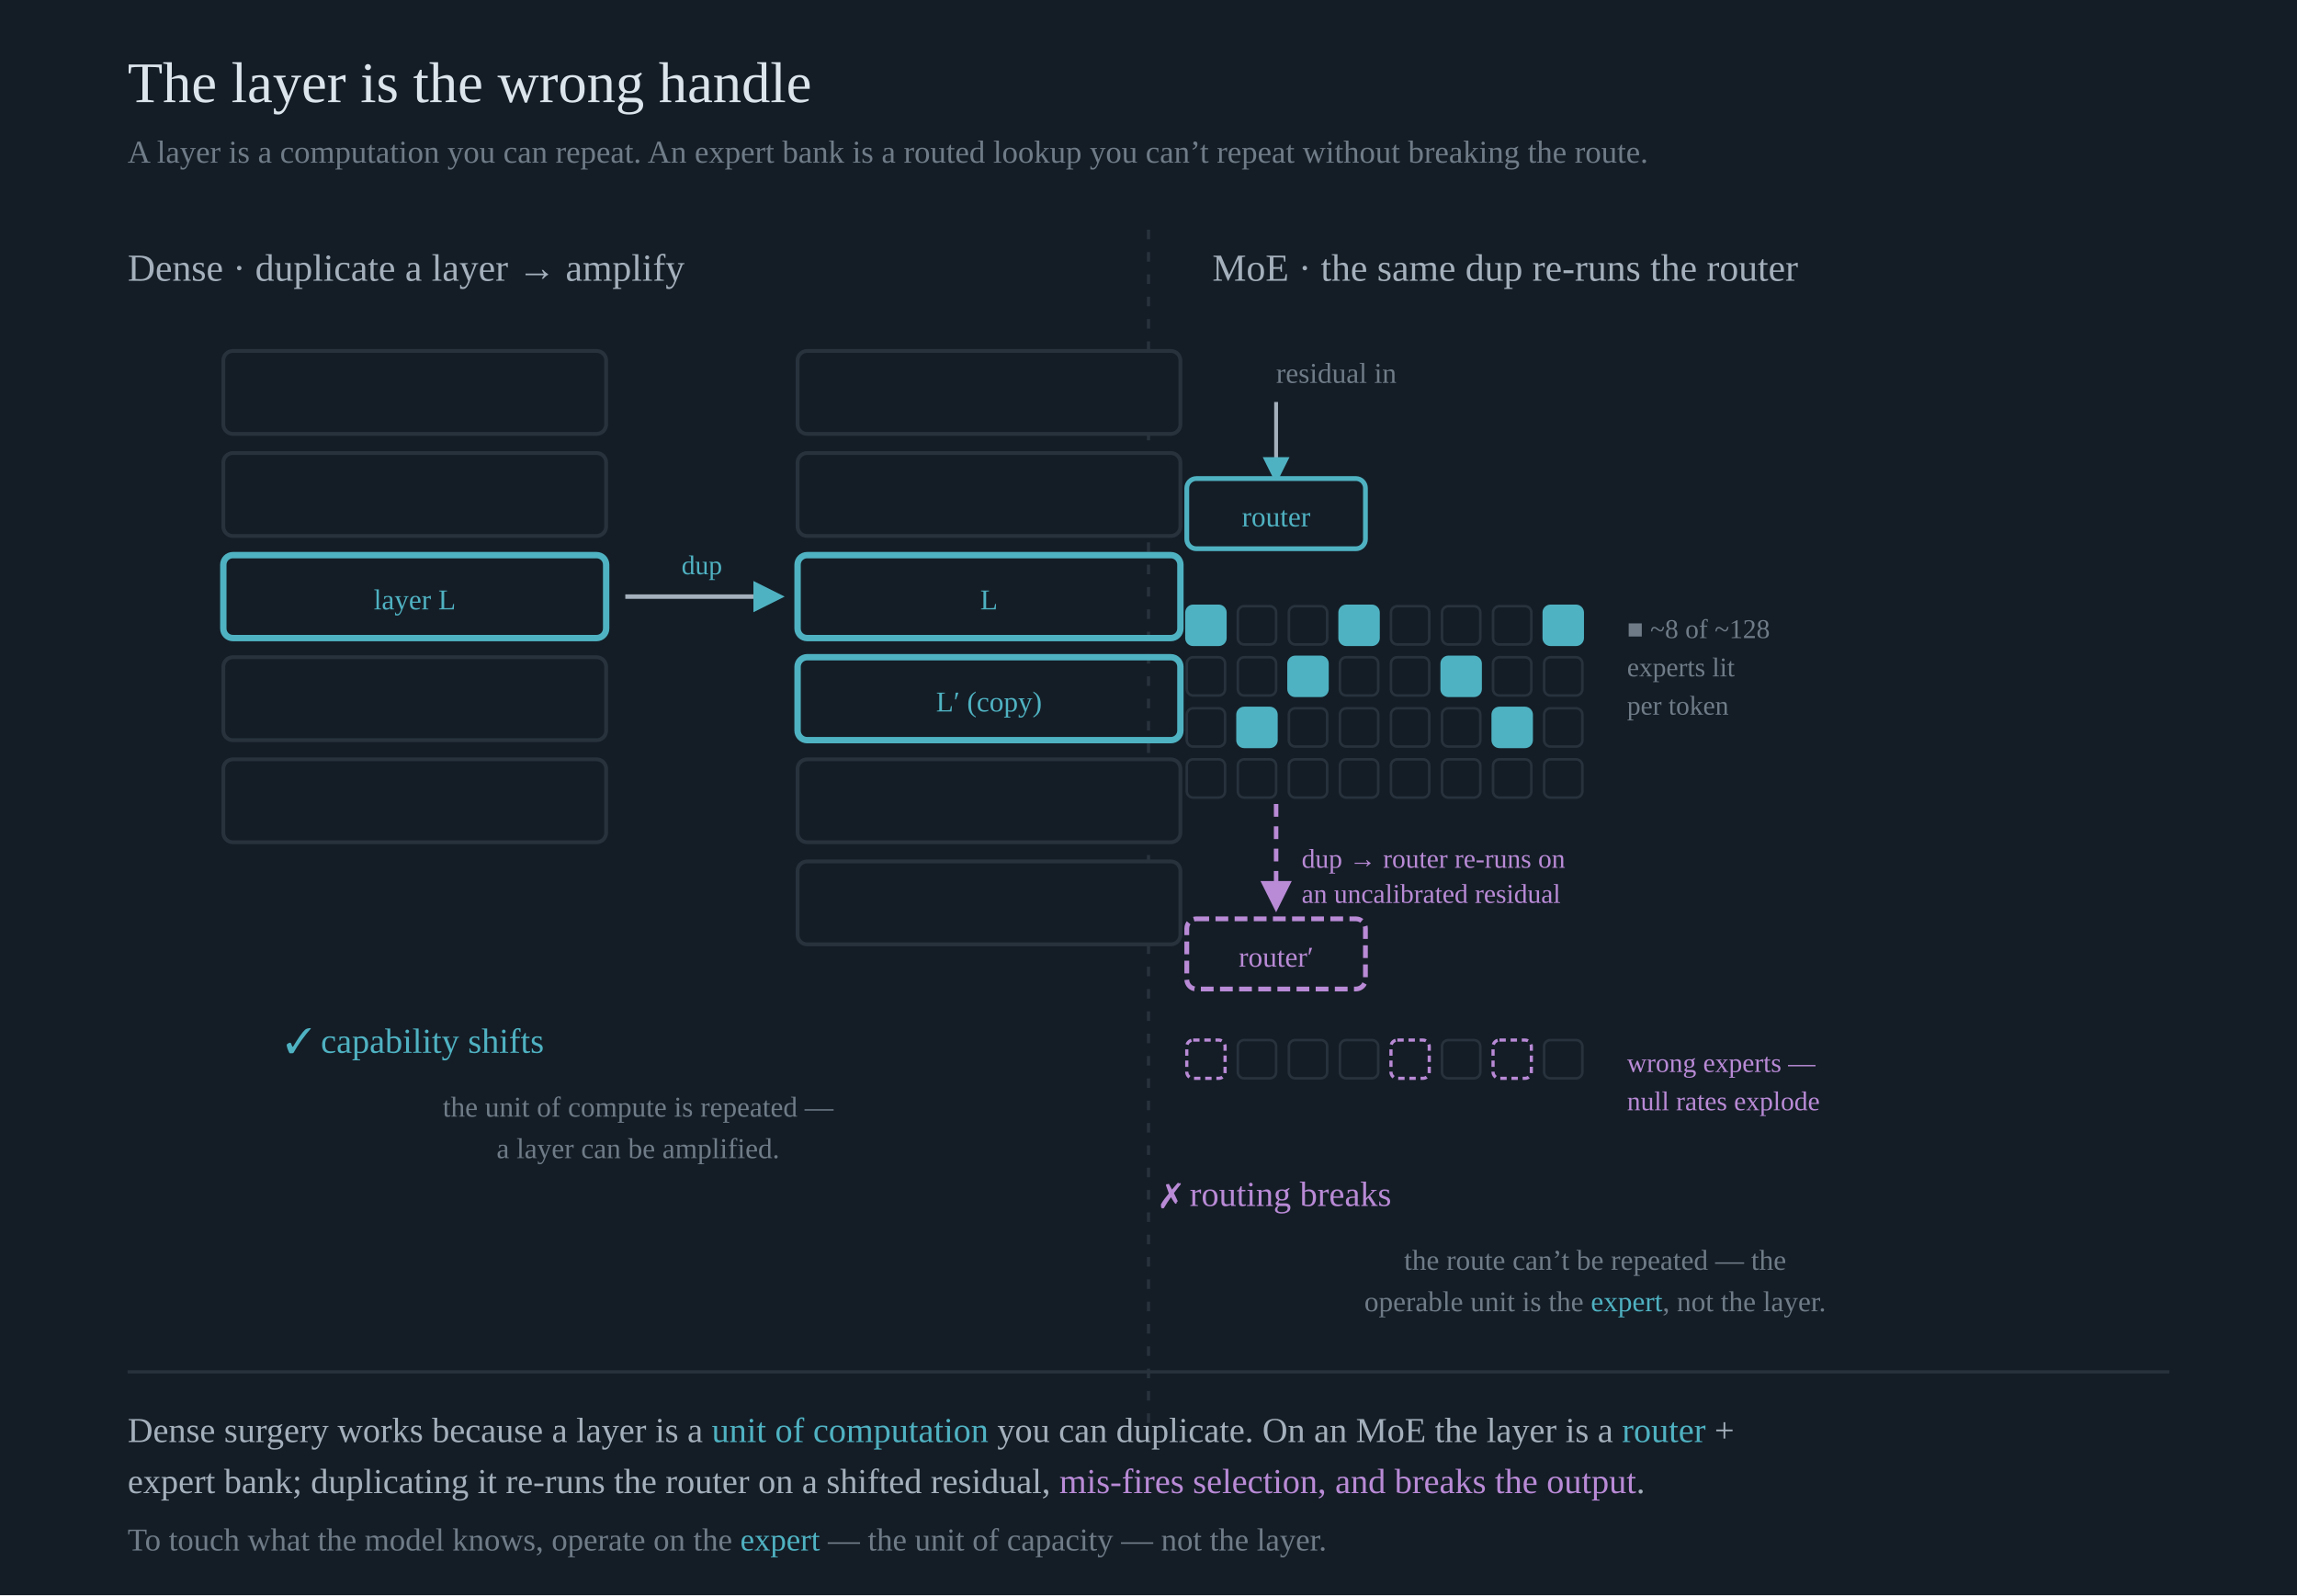
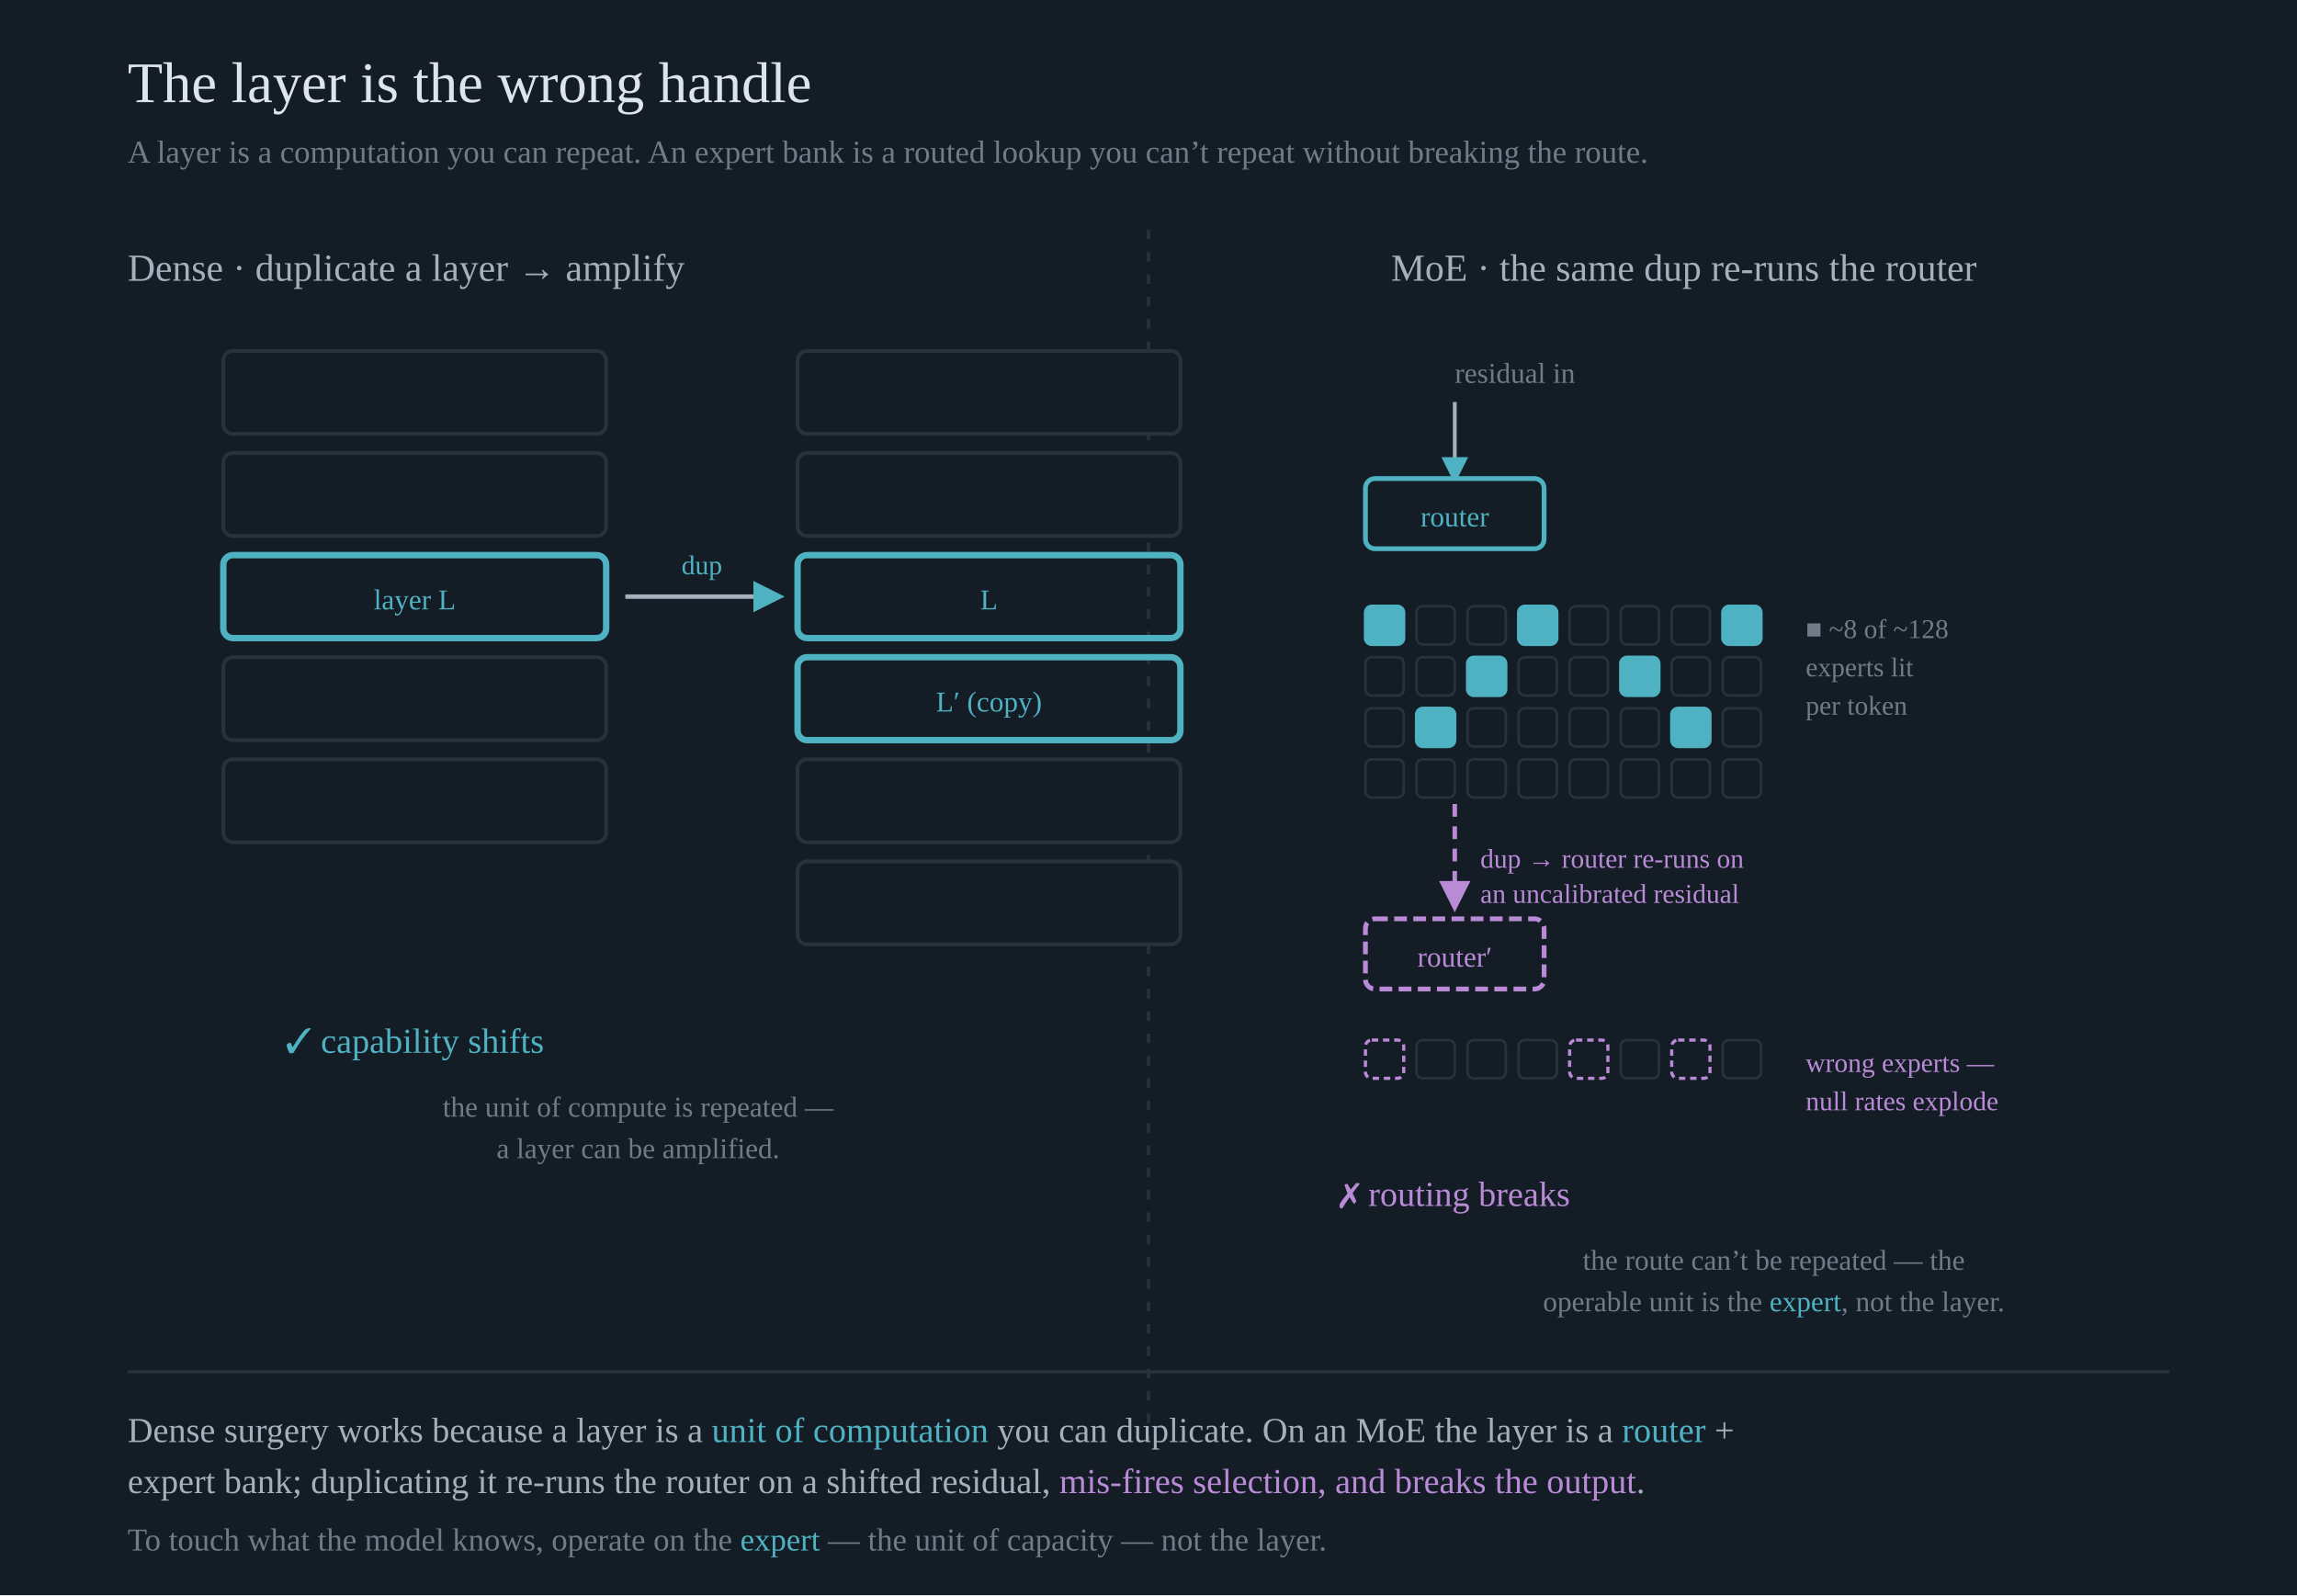
<svg xmlns="http://www.w3.org/2000/svg" viewBox="0 0 720 500" font-family="var(--font-mono,'JetBrains Mono',ui-monospace,Menlo,monospace)">
  <style>
    .ttl  { font-family: var(--font-serif,'Newsreader',Georgia,serif); }
    text  { fill: var(--ink,#DCE4EC); }
    .mut  { fill: var(--muted,#6F7C88); }
    .ink2 { fill: var(--ink2,#A4B0BC); }
    .ok   { fill: var(--accent,#4FB2C2); }
    .bad  { fill: var(--neg,#B98AD6); }
    .lyr  { fill: var(--bg2,#141D26); stroke: var(--rule2,#27323D); stroke-width: 1.2; }
    .lyrhi{ fill: none; stroke: var(--accent,#4FB2C2); stroke-width: 2; }
    .exp  { fill: var(--bg2,#141D26); stroke: var(--rule2,#27323D); stroke-width: 0.8; }
    .explit { fill: var(--accent,#4FB2C2); stroke: var(--accent,#4FB2C2); }
    .expmis { fill: none; stroke: var(--neg,#B98AD6); stroke-width: 1; }
    .gd   { stroke: var(--ink2,#A4B0BC); fill: none; }
    .gdbad{ stroke: var(--neg,#B98AD6); fill: none; }
  </style>
  <rect x="0" y="0" width="720" height="500" fill="var(--bg2,#141D26)" />
  <text class="ttl" x="40" y="32" font-size="18">The layer is the wrong handle</text>
  <text class="mut" x="40" y="51" font-size="10">A layer is a computation you can repeat. An expert bank is a routed lookup you can’t repeat without breaking the route.</text>
  <line x1="360" y1="72" x2="360" y2="452" stroke="var(--rule2,#27323D)" stroke-width="1" stroke-dasharray="3 4" />
  <text class="ink2" x="40" y="88" font-size="12" font-family="var(--font-serif,'Newsreader',Georgia,serif)">Dense · duplicate a layer → amplify</text>
  <g>
    <rect class="lyr" x="70" y="110" width="120" height="26" rx="3" />
    <rect class="lyr" x="70" y="142" width="120" height="26" rx="3" />
    <rect class="lyrhi" x="70" y="174" width="120" height="26" rx="3" />
    <rect class="lyr" x="70" y="206" width="120" height="26" rx="3" />
    <rect class="lyr" x="70" y="238" width="120" height="26" rx="3" />
    <text class="ok" x="130" y="191" font-size="9" text-anchor="middle">layer L</text>
  </g>
  <defs>
    <marker id="ar" viewBox="0 0 10 10" refX="8" refY="5" markerWidth="7" markerHeight="7" orient="auto-start-reverse">
      <path d="M0,0 L10,5 L0,10 z" fill="var(--accent,#4FB2C2)" />
    </marker>
    <marker id="arb" viewBox="0 0 10 10" refX="8" refY="5" markerWidth="7" markerHeight="7" orient="auto-start-reverse">
      <path d="M0,0 L10,5 L0,10 z" fill="var(--neg,#B98AD6)" />
    </marker>
  </defs>
  <line x1="196" y1="187" x2="244" y2="187" class="gd" stroke-width="1.4" marker-end="url(#ar)" />
  <text class="ok" x="220" y="180" font-size="8.5" text-anchor="middle">dup</text>
  <g>
    <rect class="lyr" x="250" y="110" width="120" height="26" rx="3" />
    <rect class="lyr" x="250" y="142" width="120" height="26" rx="3" />
    <rect class="lyrhi" x="250" y="174" width="120" height="26" rx="3" />
    <rect class="lyrhi" x="250" y="206" width="120" height="26" rx="3" />
    <rect class="lyr" x="250" y="238" width="120" height="26" rx="3" />
    <rect class="lyr" x="250" y="270" width="120" height="26" rx="3" />
    <text class="ok" x="310" y="191" font-size="9" text-anchor="middle">L</text>
    <text class="ok" x="310" y="223" font-size="9" text-anchor="middle">L′ (copy)</text>
  </g>
  <text class="ok" x="130" y="330" font-size="11" text-anchor="middle">✓ capability shifts</text>
  <text class="mut" x="200" y="350" font-size="9" text-anchor="middle">the unit of compute is repeated —</text>
  <text class="mut" x="200" y="363" font-size="9" text-anchor="middle">a layer can be amplified.</text>
-   <text class="ink2" x="380" y="88" font-size="12" font-family="var(--font-serif,'Newsreader',Georgia,serif)">MoE · the same dup re-runs the router</text>
-   <text class="mut" x="400" y="120" font-size="9">residual in</text>
-   <line x1="400" y1="126" x2="400" y2="150" class="gd" stroke-width="1.2" marker-end="url(#ar)" />
-   <rect x="372" y="150" width="56" height="22" rx="3" fill="var(--bg2,#141D26)" stroke="var(--accent,#4FB2C2)" stroke-width="1.5" />
-   <text class="ok" x="400" y="165" font-size="9" text-anchor="middle">router</text>
-   <g>
-     <rect class="explit" x="372" y="190" width="12" height="12" rx="2" />
-     <rect class="exp" x="388" y="190" width="12" height="12" rx="2" />
-     <rect class="exp" x="404" y="190" width="12" height="12" rx="2" />
-     <rect class="explit" x="420" y="190" width="12" height="12" rx="2" />
-     <rect class="exp" x="436" y="190" width="12" height="12" rx="2" />
-     <rect class="exp" x="452" y="190" width="12" height="12" rx="2" />
-     <rect class="exp" x="468" y="190" width="12" height="12" rx="2" />
-     <rect class="explit" x="484" y="190" width="12" height="12" rx="2" />
-     <rect class="exp" x="372" y="206" width="12" height="12" rx="2" />
-     <rect class="exp" x="388" y="206" width="12" height="12" rx="2" />
-     <rect class="explit" x="404" y="206" width="12" height="12" rx="2" />
-     <rect class="exp" x="420" y="206" width="12" height="12" rx="2" />
-     <rect class="exp" x="436" y="206" width="12" height="12" rx="2" />
-     <rect class="explit" x="452" y="206" width="12" height="12" rx="2" />
-     <rect class="exp" x="468" y="206" width="12" height="12" rx="2" />
-     <rect class="exp" x="484" y="206" width="12" height="12" rx="2" />
-     <rect class="exp" x="372" y="222" width="12" height="12" rx="2" />
-     <rect class="explit" x="388" y="222" width="12" height="12" rx="2" />
-     <rect class="exp" x="404" y="222" width="12" height="12" rx="2" />
-     <rect class="exp" x="420" y="222" width="12" height="12" rx="2" />
-     <rect class="exp" x="436" y="222" width="12" height="12" rx="2" />
-     <rect class="exp" x="452" y="222" width="12" height="12" rx="2" />
-     <rect class="explit" x="468" y="222" width="12" height="12" rx="2" />
-     <rect class="exp" x="484" y="222" width="12" height="12" rx="2" />
-     <rect class="exp" x="372" y="238" width="12" height="12" rx="2" />
-     <rect class="exp" x="388" y="238" width="12" height="12" rx="2" />
-     <rect class="exp" x="404" y="238" width="12" height="12" rx="2" />
-     <rect class="exp" x="420" y="238" width="12" height="12" rx="2" />
-     <rect class="exp" x="436" y="238" width="12" height="12" rx="2" />
-     <rect class="exp" x="452" y="238" width="12" height="12" rx="2" />
-     <rect class="exp" x="468" y="238" width="12" height="12" rx="2" />
-     <rect class="exp" x="484" y="238" width="12" height="12" rx="2" />
+   <g transform="translate(56,0)">
+     <text class="ink2" x="380" y="88" font-size="12" font-family="var(--font-serif,'Newsreader',Georgia,serif)">MoE · the same dup re-runs the router</text>
+     <text class="mut" x="400" y="120" font-size="9">residual in</text>
+     <line x1="400" y1="126" x2="400" y2="150" class="gd" stroke-width="1.2" marker-end="url(#ar)" />
+     <rect x="372" y="150" width="56" height="22" rx="3" fill="var(--bg2,#141D26)" stroke="var(--accent,#4FB2C2)" stroke-width="1.5" />
+     <text class="ok" x="400" y="165" font-size="9" text-anchor="middle">router</text>
+     <g>
+       <rect class="explit" x="372" y="190" width="12" height="12" rx="2" />
+       <rect class="exp" x="388" y="190" width="12" height="12" rx="2" />
+       <rect class="exp" x="404" y="190" width="12" height="12" rx="2" />
+       <rect class="explit" x="420" y="190" width="12" height="12" rx="2" />
+       <rect class="exp" x="436" y="190" width="12" height="12" rx="2" />
+       <rect class="exp" x="452" y="190" width="12" height="12" rx="2" />
+       <rect class="exp" x="468" y="190" width="12" height="12" rx="2" />
+       <rect class="explit" x="484" y="190" width="12" height="12" rx="2" />
+       <rect class="exp" x="372" y="206" width="12" height="12" rx="2" />
+       <rect class="exp" x="388" y="206" width="12" height="12" rx="2" />
+       <rect class="explit" x="404" y="206" width="12" height="12" rx="2" />
+       <rect class="exp" x="420" y="206" width="12" height="12" rx="2" />
+       <rect class="exp" x="436" y="206" width="12" height="12" rx="2" />
+       <rect class="explit" x="452" y="206" width="12" height="12" rx="2" />
+       <rect class="exp" x="468" y="206" width="12" height="12" rx="2" />
+       <rect class="exp" x="484" y="206" width="12" height="12" rx="2" />
+       <rect class="exp" x="372" y="222" width="12" height="12" rx="2" />
+       <rect class="explit" x="388" y="222" width="12" height="12" rx="2" />
+       <rect class="exp" x="404" y="222" width="12" height="12" rx="2" />
+       <rect class="exp" x="420" y="222" width="12" height="12" rx="2" />
+       <rect class="exp" x="436" y="222" width="12" height="12" rx="2" />
+       <rect class="exp" x="452" y="222" width="12" height="12" rx="2" />
+       <rect class="explit" x="468" y="222" width="12" height="12" rx="2" />
+       <rect class="exp" x="484" y="222" width="12" height="12" rx="2" />
+       <rect class="exp" x="372" y="238" width="12" height="12" rx="2" />
+       <rect class="exp" x="388" y="238" width="12" height="12" rx="2" />
+       <rect class="exp" x="404" y="238" width="12" height="12" rx="2" />
+       <rect class="exp" x="420" y="238" width="12" height="12" rx="2" />
+       <rect class="exp" x="436" y="238" width="12" height="12" rx="2" />
+       <rect class="exp" x="452" y="238" width="12" height="12" rx="2" />
+       <rect class="exp" x="468" y="238" width="12" height="12" rx="2" />
+       <rect class="exp" x="484" y="238" width="12" height="12" rx="2" />
+     </g>
+     <text class="mut" x="510" y="200" font-size="8.5">■ ~8 of ~128</text>
+     <text class="mut" x="510" y="212" font-size="8.5">experts lit</text>
+     <text class="mut" x="510" y="224" font-size="8.5">per token</text>
+     <line x1="400" y1="252" x2="400" y2="284" class="gdbad" stroke-width="1.4" stroke-dasharray="4 3" marker-end="url(#arb)" />
+     <text class="bad" x="408" y="272" font-size="8.5">dup → router re-runs on</text>
+     <text class="bad" x="408" y="283" font-size="8.5">an uncalibrated residual</text>
+     <rect x="372" y="288" width="56" height="22" rx="3" fill="var(--bg2,#141D26)" stroke="var(--neg,#B98AD6)" stroke-width="1.5" stroke-dasharray="4 2" />
+     <text class="bad" x="400" y="303" font-size="9" text-anchor="middle">router′</text>
+     <g>
+       <rect class="expmis" x="372" y="326" width="12" height="12" rx="2" stroke-dasharray="2 1.5" />
+       <rect class="exp" x="388" y="326" width="12" height="12" rx="2" />
+       <rect class="exp" x="404" y="326" width="12" height="12" rx="2" />
+       <rect class="exp" x="420" y="326" width="12" height="12" rx="2" />
+       <rect class="expmis" x="436" y="326" width="12" height="12" rx="2" stroke-dasharray="2 1.5" />
+       <rect class="exp" x="452" y="326" width="12" height="12" rx="2" />
+       <rect class="expmis" x="468" y="326" width="12" height="12" rx="2" stroke-dasharray="2 1.5" />
+       <rect class="exp" x="484" y="326" width="12" height="12" rx="2" />
+     </g>
+     <text class="bad" x="510" y="336" font-size="8.5">wrong experts —</text>
+     <text class="bad" x="510" y="348" font-size="8.5">null rates explode</text>
+     <text class="bad" x="400" y="378" font-size="11" text-anchor="middle">✗ routing breaks</text>
+     <text class="mut" x="500" y="398" font-size="9" text-anchor="middle">the route can’t be repeated — the</text>
+     <text class="mut" x="500" y="411" font-size="9" text-anchor="middle">operable unit is the <tspan class="ok">expert</tspan>, not the layer.</text>
  </g>
-   <text class="mut" x="510" y="200" font-size="8.5">■ ~8 of ~128</text>
-   <text class="mut" x="510" y="212" font-size="8.5">experts lit</text>
-   <text class="mut" x="510" y="224" font-size="8.5">per token</text>
-   <line x1="400" y1="252" x2="400" y2="284" class="gdbad" stroke-width="1.4" stroke-dasharray="4 3" marker-end="url(#arb)" />
-   <text class="bad" x="408" y="272" font-size="8.5">dup → router re-runs on</text>
-   <text class="bad" x="408" y="283" font-size="8.5">an uncalibrated residual</text>
-   <rect x="372" y="288" width="56" height="22" rx="3" fill="var(--bg2,#141D26)" stroke="var(--neg,#B98AD6)" stroke-width="1.5" stroke-dasharray="4 2" />
-   <text class="bad" x="400" y="303" font-size="9" text-anchor="middle">router′</text>
-   <g>
-     <rect class="expmis" x="372" y="326" width="12" height="12" rx="2" stroke-dasharray="2 1.5" />
-     <rect class="exp" x="388" y="326" width="12" height="12" rx="2" />
-     <rect class="exp" x="404" y="326" width="12" height="12" rx="2" />
-     <rect class="exp" x="420" y="326" width="12" height="12" rx="2" />
-     <rect class="expmis" x="436" y="326" width="12" height="12" rx="2" stroke-dasharray="2 1.5" />
-     <rect class="exp" x="452" y="326" width="12" height="12" rx="2" />
-     <rect class="expmis" x="468" y="326" width="12" height="12" rx="2" stroke-dasharray="2 1.5" />
-     <rect class="exp" x="484" y="326" width="12" height="12" rx="2" />
-   </g>
-   <text class="bad" x="510" y="336" font-size="8.5">wrong experts —</text>
-   <text class="bad" x="510" y="348" font-size="8.5">null rates explode</text>
-   <text class="bad" x="400" y="378" font-size="11" text-anchor="middle">✗ routing breaks</text>
-   <text class="mut" x="500" y="398" font-size="9" text-anchor="middle">the route can’t be repeated — the</text>
-   <text class="mut" x="500" y="411" font-size="9" text-anchor="middle">operable unit is the <tspan class="ok">expert</tspan>, not the layer.</text>
  <line x1="40" y1="430" x2="680" y2="430" stroke="var(--rule2,#27323D)" stroke-width="1" />
  <text x="40" y="452" class="ink2" font-size="11">Dense surgery works because a layer is a <tspan class="ok">unit of computation</tspan> you can duplicate. On an MoE the layer is a <tspan class="ok">router</tspan> +</text>
  <text x="40" y="468" class="ink2" font-size="11">expert bank; duplicating it re-runs the router on a shifted residual, <tspan class="bad">mis-fires selection, and breaks the output</tspan>.</text>
  <text x="40" y="486" class="mut" font-size="10">To touch what the model knows, operate on the <tspan class="ok">expert</tspan> — the unit of capacity — not the layer.</text>
</svg>
